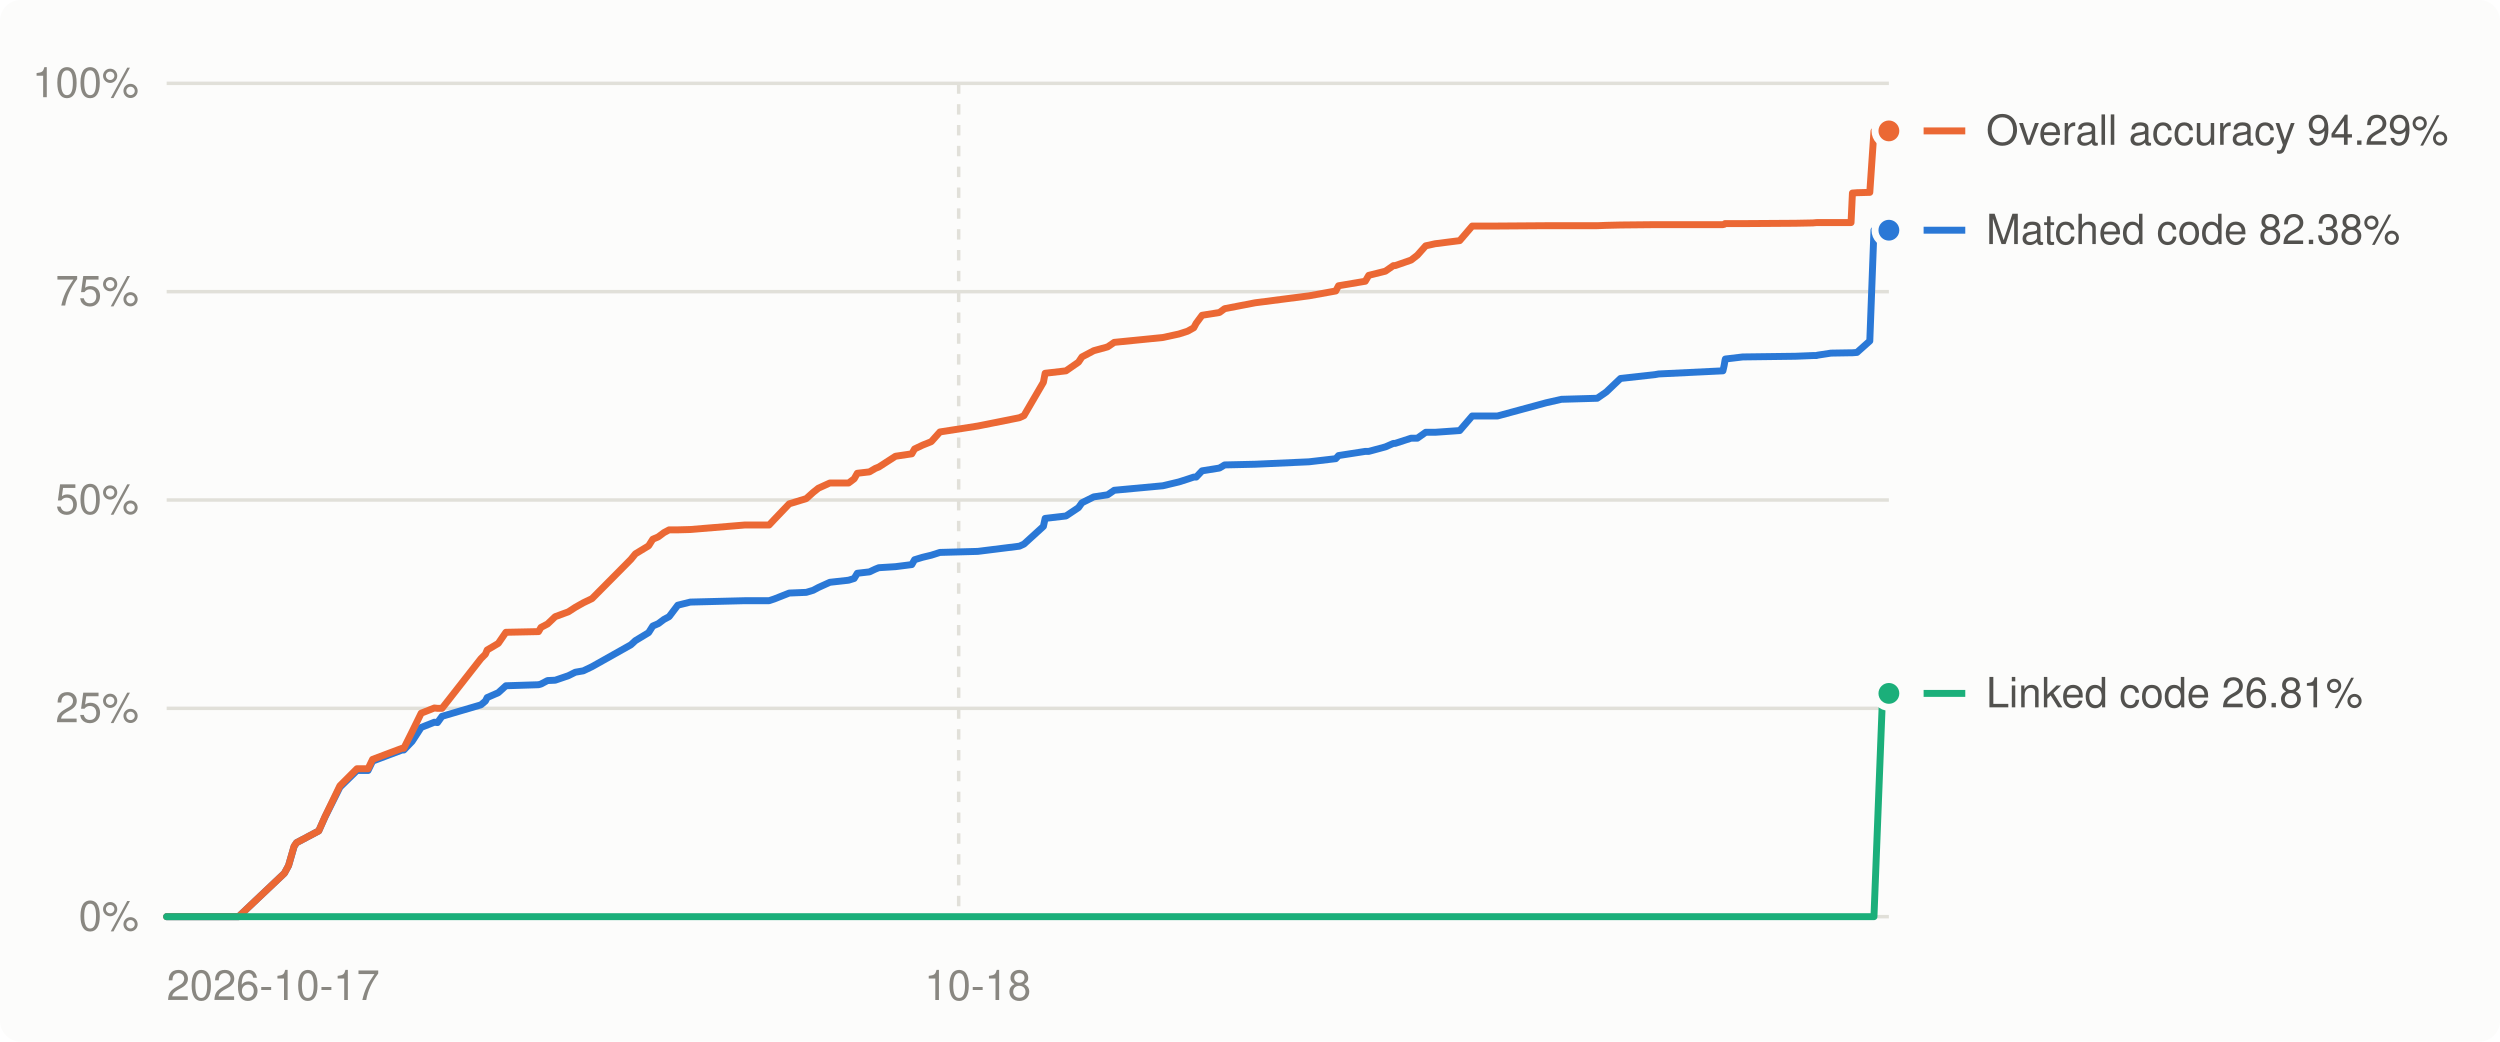
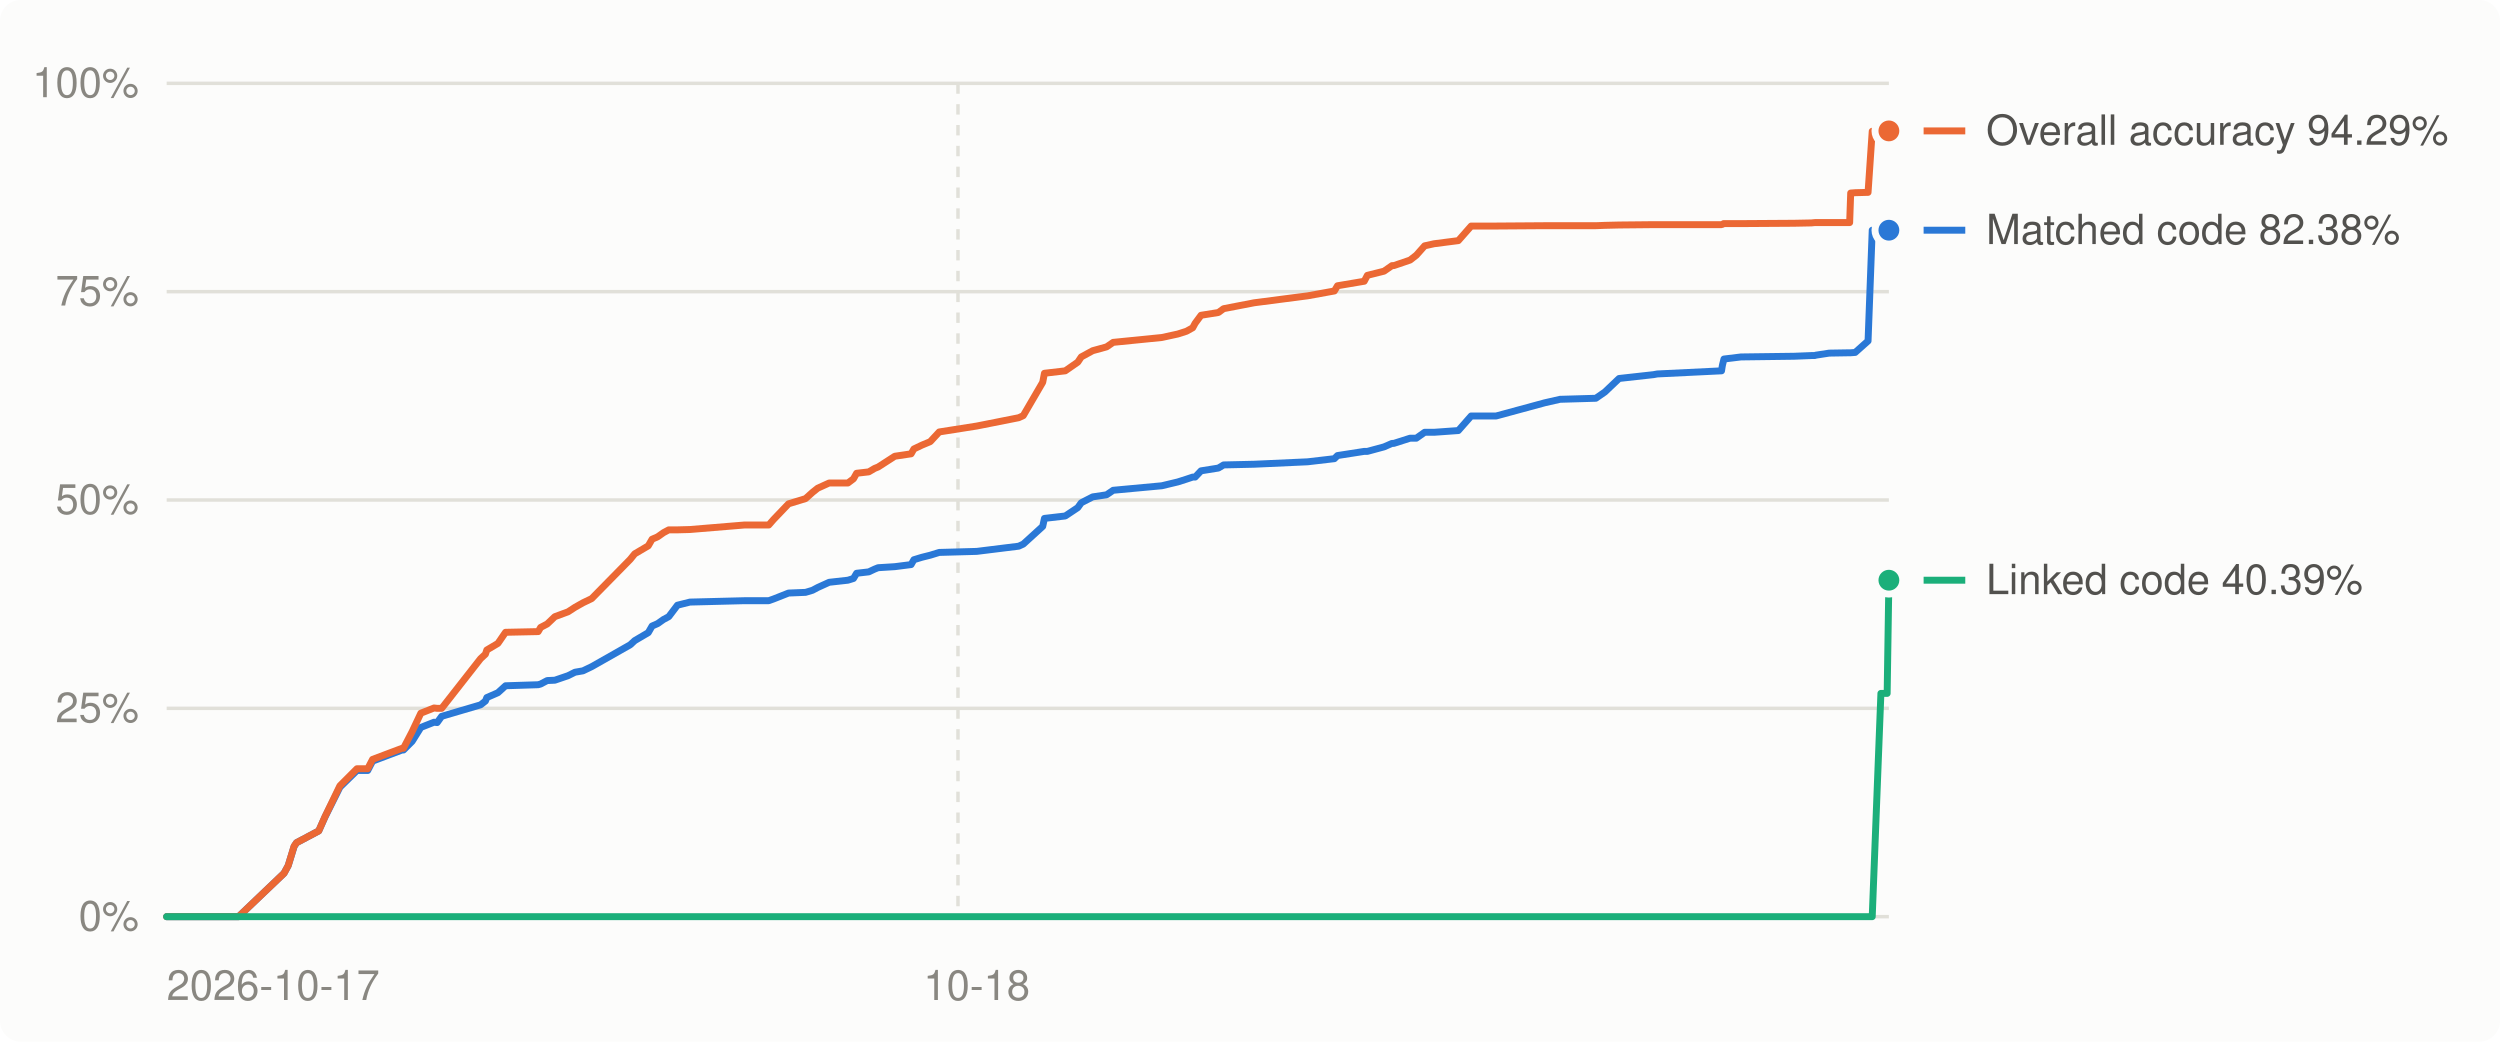
<svg xmlns="http://www.w3.org/2000/svg" viewBox="0 0 720 300" width="720" height="300" role="img" aria-label="Decompilation progress over time">
  <style>
.bg{fill:#fcfcfb}.grid{stroke:#e1e0d9}.muted{fill:#898781}.lbl{fill:#52514e}.ln0{stroke:#2a78d6}.dot0{fill:#2a78d6;stroke:#fcfcfb}.ln1{stroke:#eb6834}.dot1{fill:#eb6834;stroke:#fcfcfb}.ln2{stroke:#1baf7a}.dot2{fill:#1baf7a;stroke:#fcfcfb}
@media (prefers-color-scheme: dark){.bg{fill:#1a1a19}.grid{stroke:#2c2c2a}.muted{fill:#898781}.lbl{fill:#c3c2b7}.ln0{stroke:#3987e5}.dot0{fill:#3987e5;stroke:#1a1a19}.ln1{stroke:#d95926}.dot1{fill:#d95926;stroke:#1a1a19}.ln2{stroke:#199e70}.dot2{fill:#199e70;stroke:#1a1a19}}
text{font:12px -apple-system,BlinkMacSystemFont,'Segoe UI',Helvetica,Arial,sans-serif}
</style>
  <rect class="bg" width="720" height="300" rx="6" />
  <line x1="48" x2="544" y1="264.0" y2="264.0" class="grid" stroke-width="1" />
  <text x="40" y="268.0" class="muted" text-anchor="end">0%</text>
  <line x1="48" x2="544" y1="204.0" y2="204.0" class="grid" stroke-width="1" />
  <text x="40" y="208.0" class="muted" text-anchor="end">25%</text>
  <line x1="48" x2="544" y1="144.0" y2="144.0" class="grid" stroke-width="1" />
  <text x="40" y="148.0" class="muted" text-anchor="end">50%</text>
  <line x1="48" x2="544" y1="84.0" y2="84.0" class="grid" stroke-width="1" />
  <text x="40" y="88.0" class="muted" text-anchor="end">75%</text>
  <line x1="48" x2="544" y1="24.0" y2="24.0" class="grid" stroke-width="1" />
  <text x="40" y="28.0" class="muted" text-anchor="end">100%</text>
-   <line x1="276.1" x2="276.1" y1="24" y2="264" class="grid" stroke-width="1" stroke-dasharray="3 3" />
+   <line x1="275.9" x2="275.9" y1="24" y2="264" class="grid" stroke-width="1" stroke-dasharray="3 3" />
  <text class="muted" x="48.0" y="288" text-anchor="start">2026-10-17</text>
-   <text class="muted" x="281.6" y="288" text-anchor="middle">10-18</text>
-   <polyline points="48.0,264.0 68.7,264.0 81.9,251.5 83.1,249.3 84.7,243.8 85.4,242.7 91.8,239.3 93.6,235.3 97.9,226.7 102.8,221.9 106.0,221.9 107.3,219.2 115.8,216.0 116.3,216.0 118.7,213.5 121.3,209.5 125.1,208.0 126.0,208.1 127.3,206.3 138.5,203.0 139.8,201.9 140.3,200.9 143.5,199.5 145.7,197.5 155.1,197.2 155.8,197.0 157.7,196.0 159.9,195.9 163.7,194.6 165.7,193.6 168.0,193.2 170.5,192.0 181.7,185.7 183.0,184.5 186.8,182.2 188.0,180.3 189.6,179.6 191.2,178.4 192.7,177.6 195.2,174.3 198.8,173.4 214.5,173.0 221.5,173.0 223.0,172.5 227.3,170.8 232.2,170.6 234.2,170.0 235.7,169.2 239.0,167.7 244.4,167.1 246.0,166.6 246.9,165.1 250.4,164.7 252.1,163.9 253.1,163.5 257.9,163.2 262.6,162.6 263.4,161.2 265.7,160.5 268.2,159.9 270.7,159.1 281.6,158.8 293.6,157.3 294.9,156.7 300.5,151.6 301.0,149.3 307.0,148.6 310.6,146.2 311.6,144.8 315.0,143.1 319.0,142.5 320.9,141.2 334.9,139.9 339.5,138.8 342.0,138.0 343.8,137.4 344.5,137.4 346.2,135.6 351.2,134.8 352.7,133.9 361.5,133.7 377.0,133.0 384.7,132.1 385.5,131.2 393.2,130.0 394.2,130.0 399.0,128.7 401.3,127.7 401.8,127.7 406.4,126.2 408.2,126.2 410.6,124.5 413.3,124.5 420.4,124.0 424.0,119.8 431.3,119.8 445.3,116.0 449.7,115.0 460.0,114.7 462.6,112.9 466.7,109.0 476.6,107.9 477.7,107.7 496.2,106.8 496.5,105.5 496.6,105.0 496.8,103.8 496.9,103.4 501.9,102.8 517.1,102.6 522.1,102.4 523.2,102.4 523.4,102.3 527.3,101.7 533.1,101.6 533.5,101.6 534.8,101.5 538.5,98.2 539.7,66.3 542.2,66.3 544.0,66.3" fill="none" class="ln0" stroke-width="2" stroke-linejoin="round" stroke-linecap="round" />
-   <polyline points="48.0,264.0 68.7,264.0 81.9,251.5 83.1,249.3 84.7,243.7 85.4,242.7 91.8,239.3 93.6,235.2 97.9,226.3 102.8,221.4 106.0,221.4 107.3,218.7 115.8,215.5 116.3,215.5 118.7,210.7 121.3,205.4 125.1,203.9 126.0,204.0 127.3,204.0 138.5,189.7 139.8,188.4 140.3,187.2 143.5,185.3 145.7,182.1 155.1,181.9 155.8,180.7 157.7,179.7 159.9,177.6 163.7,176.2 165.7,174.9 168.0,173.6 170.5,172.4 181.7,161.1 183.0,159.5 186.8,157.2 188.0,155.3 189.6,154.6 191.2,153.4 192.7,152.6 195.2,152.6 198.8,152.5 214.5,151.2 221.5,151.2 223.0,149.6 227.3,145.1 232.2,143.6 234.2,141.8 235.7,140.6 239.0,139.1 244.4,139.1 246.0,137.9 246.9,136.3 250.4,135.9 252.1,134.9 253.1,134.5 257.9,131.4 262.6,130.7 263.4,129.3 265.7,128.2 268.2,127.2 270.7,124.4 281.6,122.7 293.6,120.3 294.9,119.7 300.5,110.1 301.0,107.5 307.0,106.8 310.6,104.3 311.6,102.8 315.0,101.0 319.0,99.9 320.9,98.6 334.9,97.2 339.5,96.2 342.0,95.4 343.8,94.4 344.5,93.1 346.2,90.8 351.2,90.0 352.7,88.9 361.5,87.2 377.0,85.2 384.7,83.8 385.5,82.3 393.2,81.0 394.2,79.3 399.0,78.1 401.3,76.5 401.8,76.5 406.4,74.9 408.2,73.5 410.6,70.8 413.3,70.2 420.4,69.3 424.0,65.1 431.3,65.1 445.3,65.0 449.7,65.0 460.0,65.0 462.6,64.9 466.7,64.8 476.6,64.7 477.7,64.7 496.2,64.7 496.5,64.6 496.6,64.6 496.8,64.4 496.9,64.4 501.9,64.4 517.1,64.3 522.1,64.2 523.2,64.1 523.4,64.1 527.3,64.1 533.1,64.1 533.5,55.6 534.8,55.5 538.5,55.4 539.7,37.8 542.2,37.8 544.0,37.7" fill="none" class="ln1" stroke-width="2" stroke-linejoin="round" stroke-linecap="round" />
-   <polyline points="48.0,264.0 68.7,264.0 81.9,264.0 83.1,264.0 84.7,264.0 85.4,264.0 91.8,264.0 93.6,264.0 97.9,264.0 102.8,264.0 106.0,264.0 107.3,264.0 115.8,264.0 116.3,264.0 118.7,264.0 121.3,264.0 125.1,264.0 126.0,264.0 127.3,264.0 138.5,264.0 139.8,264.0 140.3,264.0 143.5,264.0 145.7,264.0 155.1,264.0 155.8,264.0 157.7,264.0 159.9,264.0 163.7,264.0 165.7,264.0 168.0,264.0 170.5,264.0 181.7,264.0 183.0,264.0 186.8,264.0 188.0,264.0 189.6,264.0 191.2,264.0 192.7,264.0 195.2,264.0 198.8,264.0 214.5,264.0 221.5,264.0 223.0,264.0 227.3,264.0 232.2,264.0 234.2,264.0 235.7,264.0 239.0,264.0 244.4,264.0 246.0,264.0 246.9,264.0 250.4,264.0 252.1,264.0 253.1,264.0 257.9,264.0 262.6,264.0 263.4,264.0 265.7,264.0 268.2,264.0 270.7,264.0 281.6,264.0 293.6,264.0 294.9,264.0 300.5,264.0 301.0,264.0 307.0,264.0 310.6,264.0 311.6,264.0 315.0,264.0 319.0,264.0 320.9,264.0 334.9,264.0 339.5,264.0 342.0,264.0 343.8,264.0 344.5,264.0 346.2,264.0 351.2,264.0 352.7,264.0 361.5,264.0 377.0,264.0 384.7,264.0 385.5,264.0 393.2,264.0 394.2,264.0 399.0,264.0 401.3,264.0 401.8,264.0 406.4,264.0 408.2,264.0 410.6,264.0 413.3,264.0 420.4,264.0 424.0,264.0 431.3,264.0 445.3,264.0 449.7,264.0 460.0,264.0 462.6,264.0 466.7,264.0 476.6,264.0 477.7,264.0 496.2,264.0 496.5,264.0 496.6,264.0 496.8,264.0 496.9,264.0 501.9,264.0 517.1,264.0 522.1,264.0 523.2,264.0 523.4,264.0 527.3,264.0 533.1,264.0 533.5,264.0 534.8,264.0 538.5,264.0 539.7,264.0 542.2,199.7 544.0,199.7" fill="none" class="ln2" stroke-width="2" stroke-linejoin="round" stroke-linecap="round" />
+   <text class="muted" x="281.3" y="288" text-anchor="middle">10-18</text>
+   <polyline points="48.0,264.0 68.7,264.0 81.8,251.5 83.0,249.3 84.7,243.8 85.4,242.7 91.8,239.3 93.6,235.3 97.9,226.7 102.8,221.9 105.9,221.9 107.3,219.2 115.8,216.0 116.2,216.0 118.7,213.5 121.2,209.5 125.0,208.0 125.9,208.1 127.2,206.3 138.4,203.0 139.8,201.9 140.2,200.9 143.4,199.5 145.6,197.5 155.0,197.2 155.7,197.0 157.6,196.0 159.8,195.9 163.6,194.6 165.6,193.6 167.9,193.2 170.4,192.0 181.5,185.7 182.8,184.5 186.7,182.2 187.8,180.3 189.4,179.6 191.1,178.4 192.6,177.6 195.1,174.3 198.7,173.4 214.4,173.0 221.4,173.0 222.8,172.5 227.1,170.8 232.0,170.6 234.0,170.0 235.5,169.2 238.8,167.7 244.2,167.1 245.8,166.6 246.7,165.1 250.2,164.7 251.9,163.9 252.9,163.5 257.7,163.2 262.4,162.6 263.2,161.2 265.5,160.5 267.9,159.9 270.5,159.1 281.3,158.8 293.4,157.3 294.7,156.7 300.3,151.6 300.8,149.3 306.8,148.6 310.4,146.2 311.4,144.8 314.7,143.1 318.7,142.5 320.6,141.2 334.6,139.9 339.2,138.8 341.7,138.0 343.5,137.4 344.2,137.4 345.9,135.6 350.9,134.8 352.4,133.9 361.2,133.7 376.6,133.0 384.3,132.1 385.2,131.2 392.9,130.0 393.8,130.0 398.6,128.7 400.9,127.7 401.4,127.7 406.1,126.2 407.9,126.2 410.3,124.5 413.0,124.5 420.0,124.0 423.7,119.8 430.9,119.8 444.9,116.0 449.3,115.0 459.6,114.7 462.2,112.9 466.3,109.0 476.2,107.9 477.3,107.7 495.8,106.8 496.0,105.5 496.1,105.0 496.4,103.8 496.5,103.4 501.4,102.8 516.7,102.6 521.7,102.4 522.7,102.4 522.9,102.3 526.8,101.7 532.7,101.6 533.0,101.6 534.3,101.5 538.0,98.2 539.2,66.3 541.7,66.3 543.5,66.3 544.0,66.3" fill="none" class="ln0" stroke-width="2" stroke-linejoin="round" stroke-linecap="round" />
+   <polyline points="48.0,264.0 68.7,264.0 81.8,251.5 83.0,249.3 84.7,243.7 85.4,242.7 91.8,239.3 93.6,235.2 97.9,226.3 102.8,221.4 105.9,221.4 107.3,218.7 115.8,215.5 116.2,215.5 118.7,210.7 121.2,205.4 125.0,203.9 125.9,204.0 127.2,204.0 138.4,189.7 139.8,188.4 140.2,187.2 143.4,185.3 145.6,182.1 155.0,181.9 155.7,180.7 157.6,179.7 159.8,177.6 163.6,176.2 165.6,174.9 167.9,173.6 170.4,172.4 181.5,161.1 182.8,159.5 186.7,157.2 187.8,155.3 189.4,154.6 191.1,153.4 192.6,152.6 195.1,152.6 198.7,152.5 214.4,151.2 221.4,151.2 222.8,149.6 227.1,145.1 232.0,143.6 234.0,141.8 235.5,140.6 238.8,139.1 244.2,139.1 245.8,137.9 246.7,136.3 250.2,135.9 251.9,134.9 252.9,134.5 257.7,131.4 262.4,130.7 263.2,129.3 265.5,128.2 267.9,127.2 270.5,124.4 281.3,122.7 293.4,120.3 294.7,119.7 300.3,110.1 300.8,107.5 306.8,106.8 310.4,104.3 311.4,102.8 314.7,101.0 318.7,99.9 320.6,98.6 334.6,97.2 339.2,96.2 341.7,95.4 343.5,94.4 344.2,93.1 345.9,90.8 350.9,90.0 352.4,88.9 361.2,87.2 376.6,85.2 384.3,83.8 385.2,82.3 392.9,81.0 393.8,79.3 398.6,78.1 400.9,76.5 401.4,76.5 406.1,74.9 407.9,73.5 410.3,70.8 413.0,70.2 420.0,69.3 423.7,65.1 430.9,65.1 444.9,65.0 449.3,65.0 459.6,65.0 462.2,64.9 466.3,64.8 476.2,64.7 477.3,64.7 495.8,64.7 496.0,64.6 496.1,64.6 496.4,64.4 496.5,64.4 501.4,64.4 516.7,64.3 521.7,64.2 522.7,64.1 522.9,64.1 526.8,64.1 532.7,64.1 533.0,55.6 534.3,55.5 538.0,55.4 539.2,37.8 541.7,37.8 543.5,37.7 544.0,37.7" fill="none" class="ln1" stroke-width="2" stroke-linejoin="round" stroke-linecap="round" />
+   <polyline points="48.0,264.0 68.7,264.0 81.8,264.0 83.0,264.0 84.7,264.0 85.4,264.0 91.8,264.0 93.6,264.0 97.9,264.0 102.8,264.0 105.9,264.0 107.3,264.0 115.8,264.0 116.2,264.0 118.7,264.0 121.2,264.0 125.0,264.0 125.9,264.0 127.2,264.0 138.4,264.0 139.8,264.0 140.2,264.0 143.4,264.0 145.6,264.0 155.0,264.0 155.7,264.0 157.6,264.0 159.8,264.0 163.6,264.0 165.6,264.0 167.9,264.0 170.4,264.0 181.5,264.0 182.8,264.0 186.7,264.0 187.8,264.0 189.4,264.0 191.1,264.0 192.6,264.0 195.1,264.0 198.7,264.0 214.4,264.0 221.4,264.0 222.8,264.0 227.1,264.0 232.0,264.0 234.0,264.0 235.5,264.0 238.8,264.0 244.2,264.0 245.8,264.0 246.7,264.0 250.2,264.0 251.9,264.0 252.9,264.0 257.7,264.0 262.4,264.0 263.2,264.0 265.5,264.0 267.9,264.0 270.5,264.0 281.3,264.0 293.4,264.0 294.7,264.0 300.3,264.0 300.8,264.0 306.8,264.0 310.4,264.0 311.4,264.0 314.7,264.0 318.7,264.0 320.6,264.0 334.6,264.0 339.2,264.0 341.7,264.0 343.5,264.0 344.2,264.0 345.9,264.0 350.9,264.0 352.4,264.0 361.2,264.0 376.6,264.0 384.3,264.0 385.2,264.0 392.9,264.0 393.8,264.0 398.6,264.0 400.9,264.0 401.4,264.0 406.1,264.0 407.9,264.0 410.3,264.0 413.0,264.0 420.0,264.0 423.7,264.0 430.9,264.0 444.9,264.0 449.3,264.0 459.6,264.0 462.2,264.0 466.3,264.0 476.2,264.0 477.3,264.0 495.8,264.0 496.0,264.0 496.1,264.0 496.4,264.0 496.5,264.0 501.4,264.0 516.7,264.0 521.7,264.0 522.7,264.0 522.9,264.0 526.8,264.0 532.7,264.0 533.0,264.0 534.3,264.0 538.0,264.0 539.2,264.0 541.7,199.7 543.5,199.7 544.0,167.1" fill="none" class="ln2" stroke-width="2" stroke-linejoin="round" stroke-linecap="round" />
  <circle cx="544.0" cy="66.3" r="4" class="dot0" stroke-width="2" />
  <circle cx="544.0" cy="37.7" r="4" class="dot1" stroke-width="2" />
-   <circle cx="544.0" cy="199.7" r="4" class="dot2" stroke-width="2" />
-   <line x1="554" x2="566" y1="199.7" y2="199.7" class="ln2" stroke-width="2" />
-   <text class="lbl" x="572" y="203.7">Linked code 26.81%</text>
+   <circle cx="544.0" cy="167.1" r="4" class="dot2" stroke-width="2" />
+   <line x1="554" x2="566" y1="167.1" y2="167.1" class="ln2" stroke-width="2" />
+   <text class="lbl" x="572" y="171.1">Linked code 40.39%</text>
  <line x1="554" x2="566" y1="66.3" y2="66.3" class="ln0" stroke-width="2" />
  <text class="lbl" x="572" y="70.3">Matched code 82.38%</text>
  <line x1="554" x2="566" y1="37.7" y2="37.7" class="ln1" stroke-width="2" />
  <text class="lbl" x="572" y="41.7">Overall accuracy 94.29%</text>
</svg>
